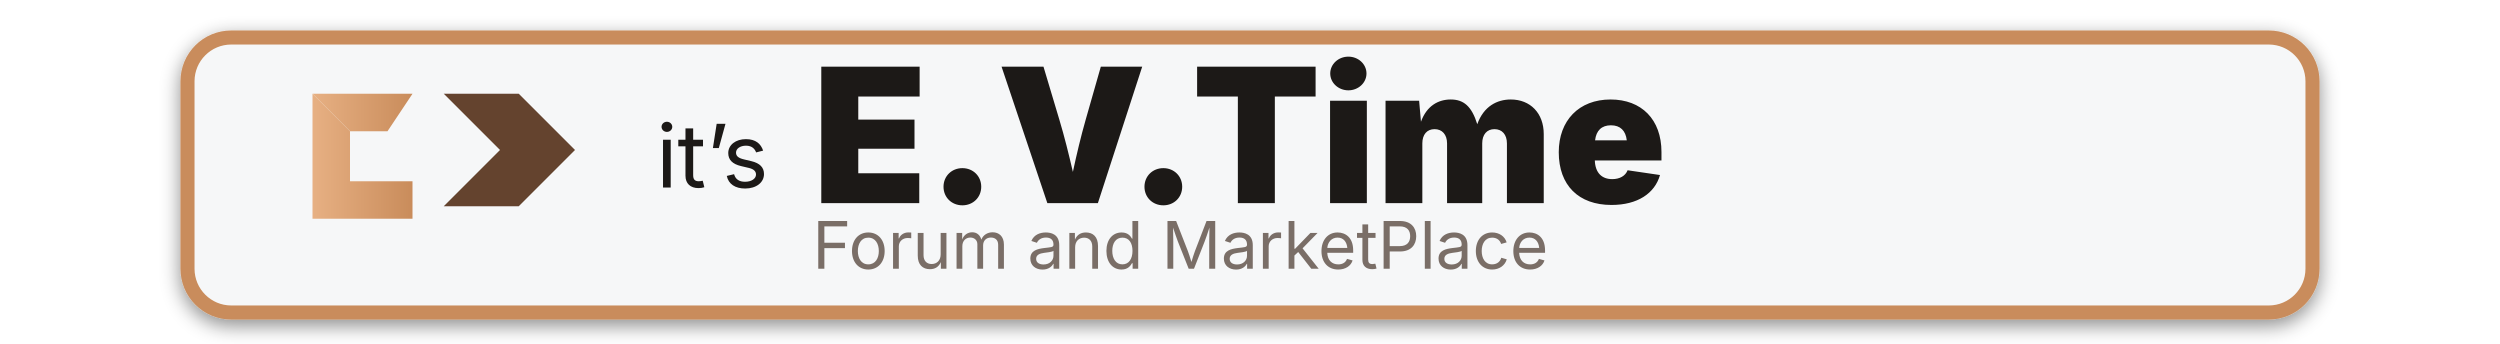
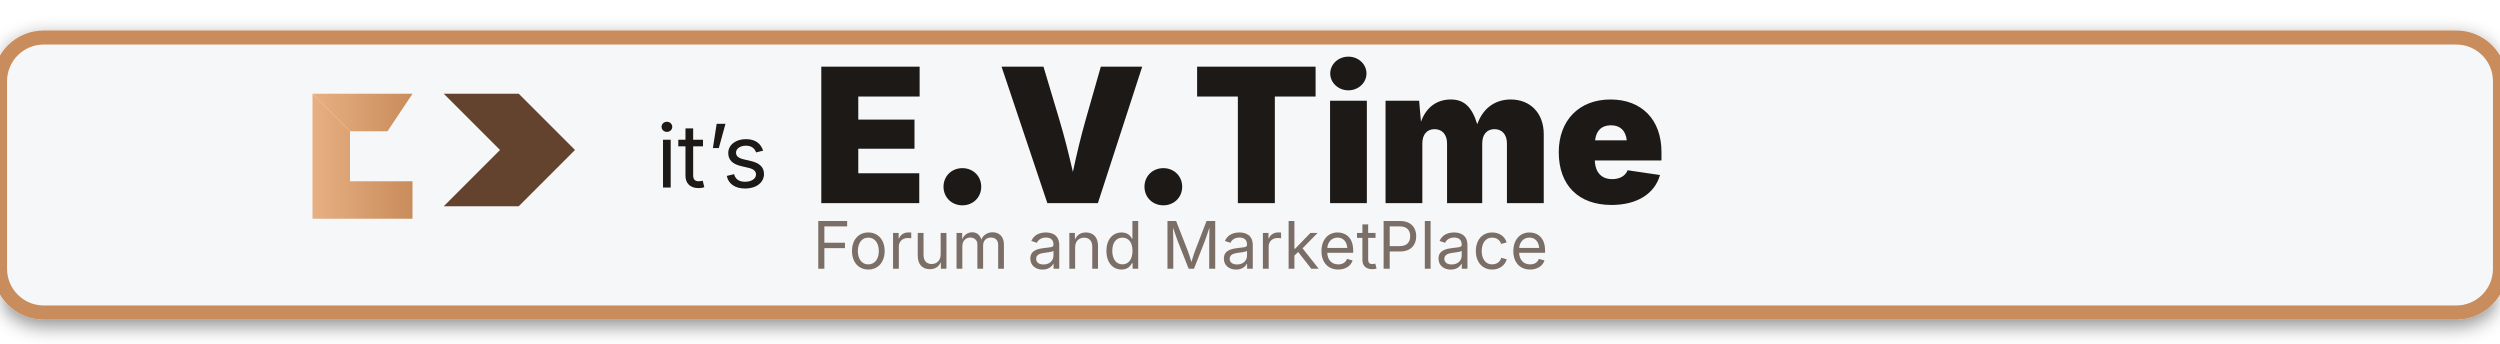
<svg xmlns="http://www.w3.org/2000/svg" viewBox="0 0 1600 220" width="1600" height="220">
  <defs>
    <style>.txt{font-family:Inter,system-ui,-apple-system,"Segoe UI",Roboto,Helvetica,Arial,sans-serif}</style>
    <filter id="shadow" x="-50%" y="-50%" width="200%" height="200%">
      <feDropShadow dx="0" dy="4" stdDeviation="6" flood-color="#000" flood-opacity=".45" />
    </filter>
    <linearGradient id="copper" x1="0" y1="0" x2="1" y2="0">
      <stop offset="0" stop-color="#e7b083" />
      <stop offset="1" stop-color="#c98c5b" />
    </linearGradient>
  </defs>
-   <rect x="120" y="24" width="1360" height="176" rx="28" fill="#F6F7F8" stroke="#c98c5b" stroke-width="9" filter="url(#shadow)" />
+   <rect x="0" y="24" width="1600" height="176" rx="28" fill="#F6F7F8" stroke="#c98c5b" stroke-width="9" filter="url(#shadow)" />
  <g transform="translate(200,60)">
    <path d="M0,0 L64,0 L48,24 L24,24 L0,0 Z" fill="url(#copper)" />
    <path d="M0,0 L0,80 L64,80 L64,56 L24,56 L24,24" fill="url(#copper)" />
    <path d="M84,0 L132,0 L168,36 L132,72 L84,72 L120,36 Z" fill="#5c3a24" opacity=".95" />
  </g>
  <text class="txt" x="420" y="120" font-size="56" fill="#1c1917">it’s</text>
  <text class="txt" x="520" y="130" font-size="120" font-weight="900" fill="#1c1917" textLength="740" lengthAdjust="spacing">E.V.Time</text>
  <text class="txt" x="520" y="172" font-size="42" fill="#7a6e67" textLength="740" lengthAdjust="spacing">Forum and MarketPlace</text>
</svg>
